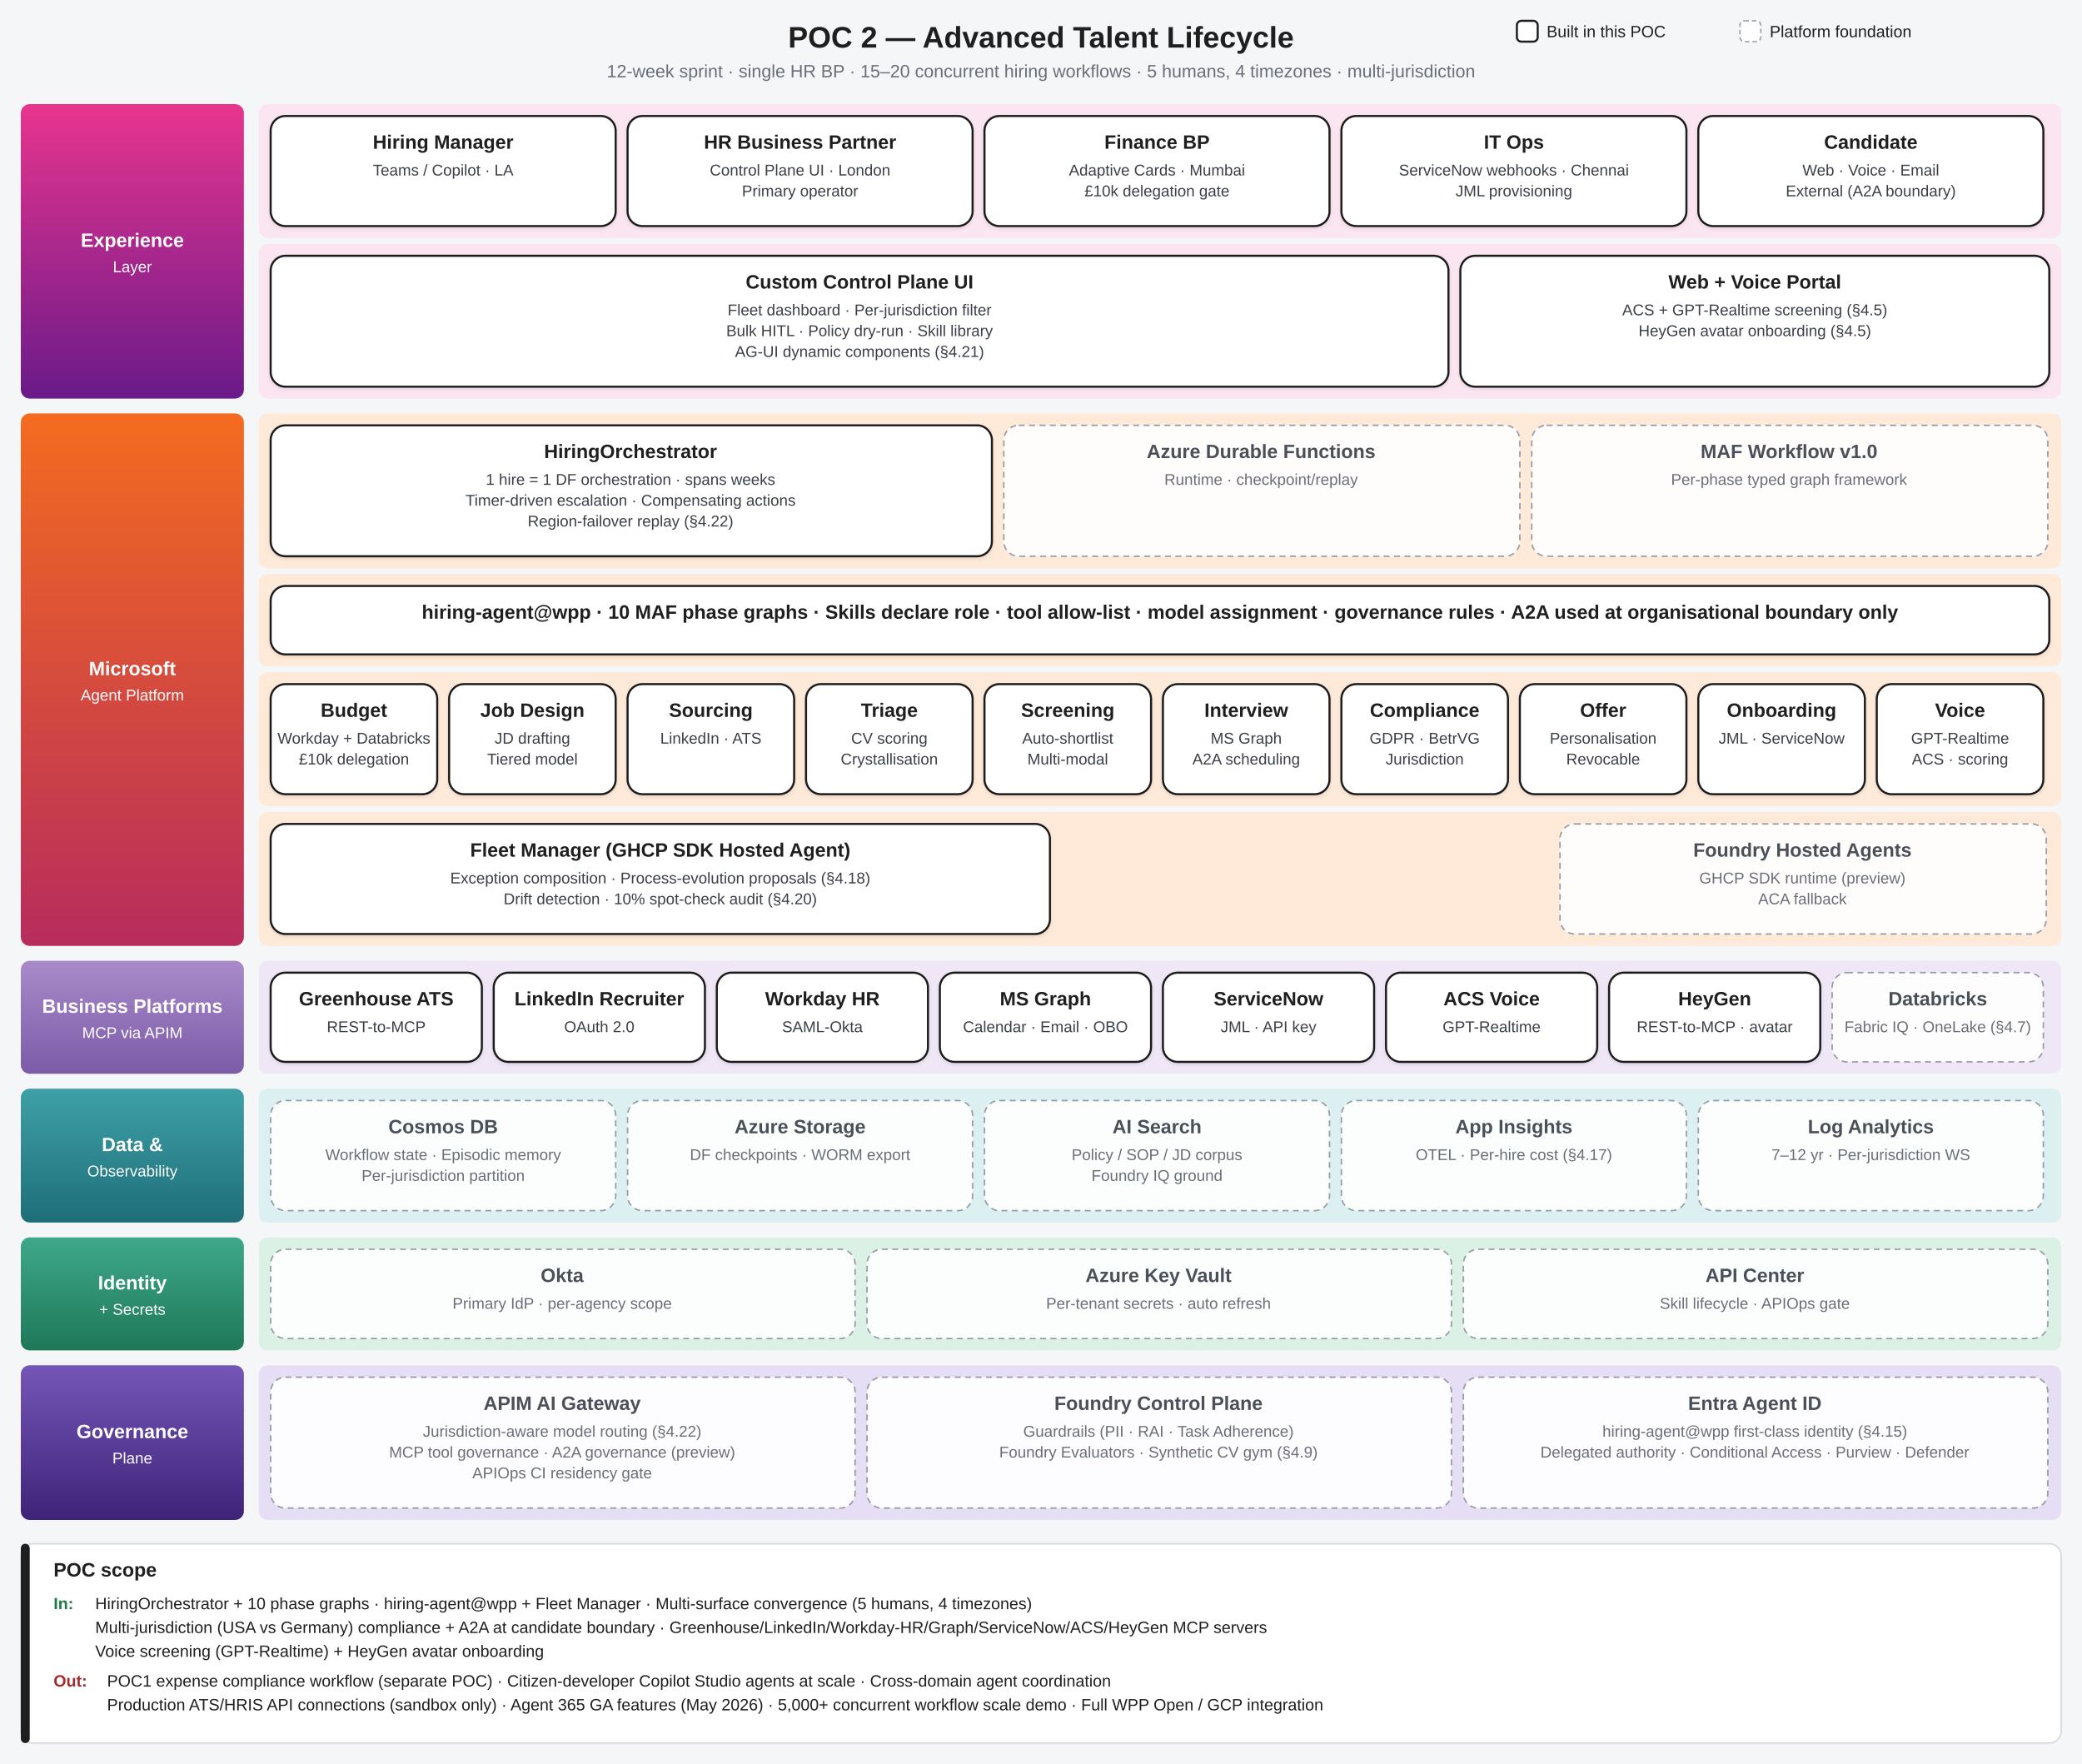
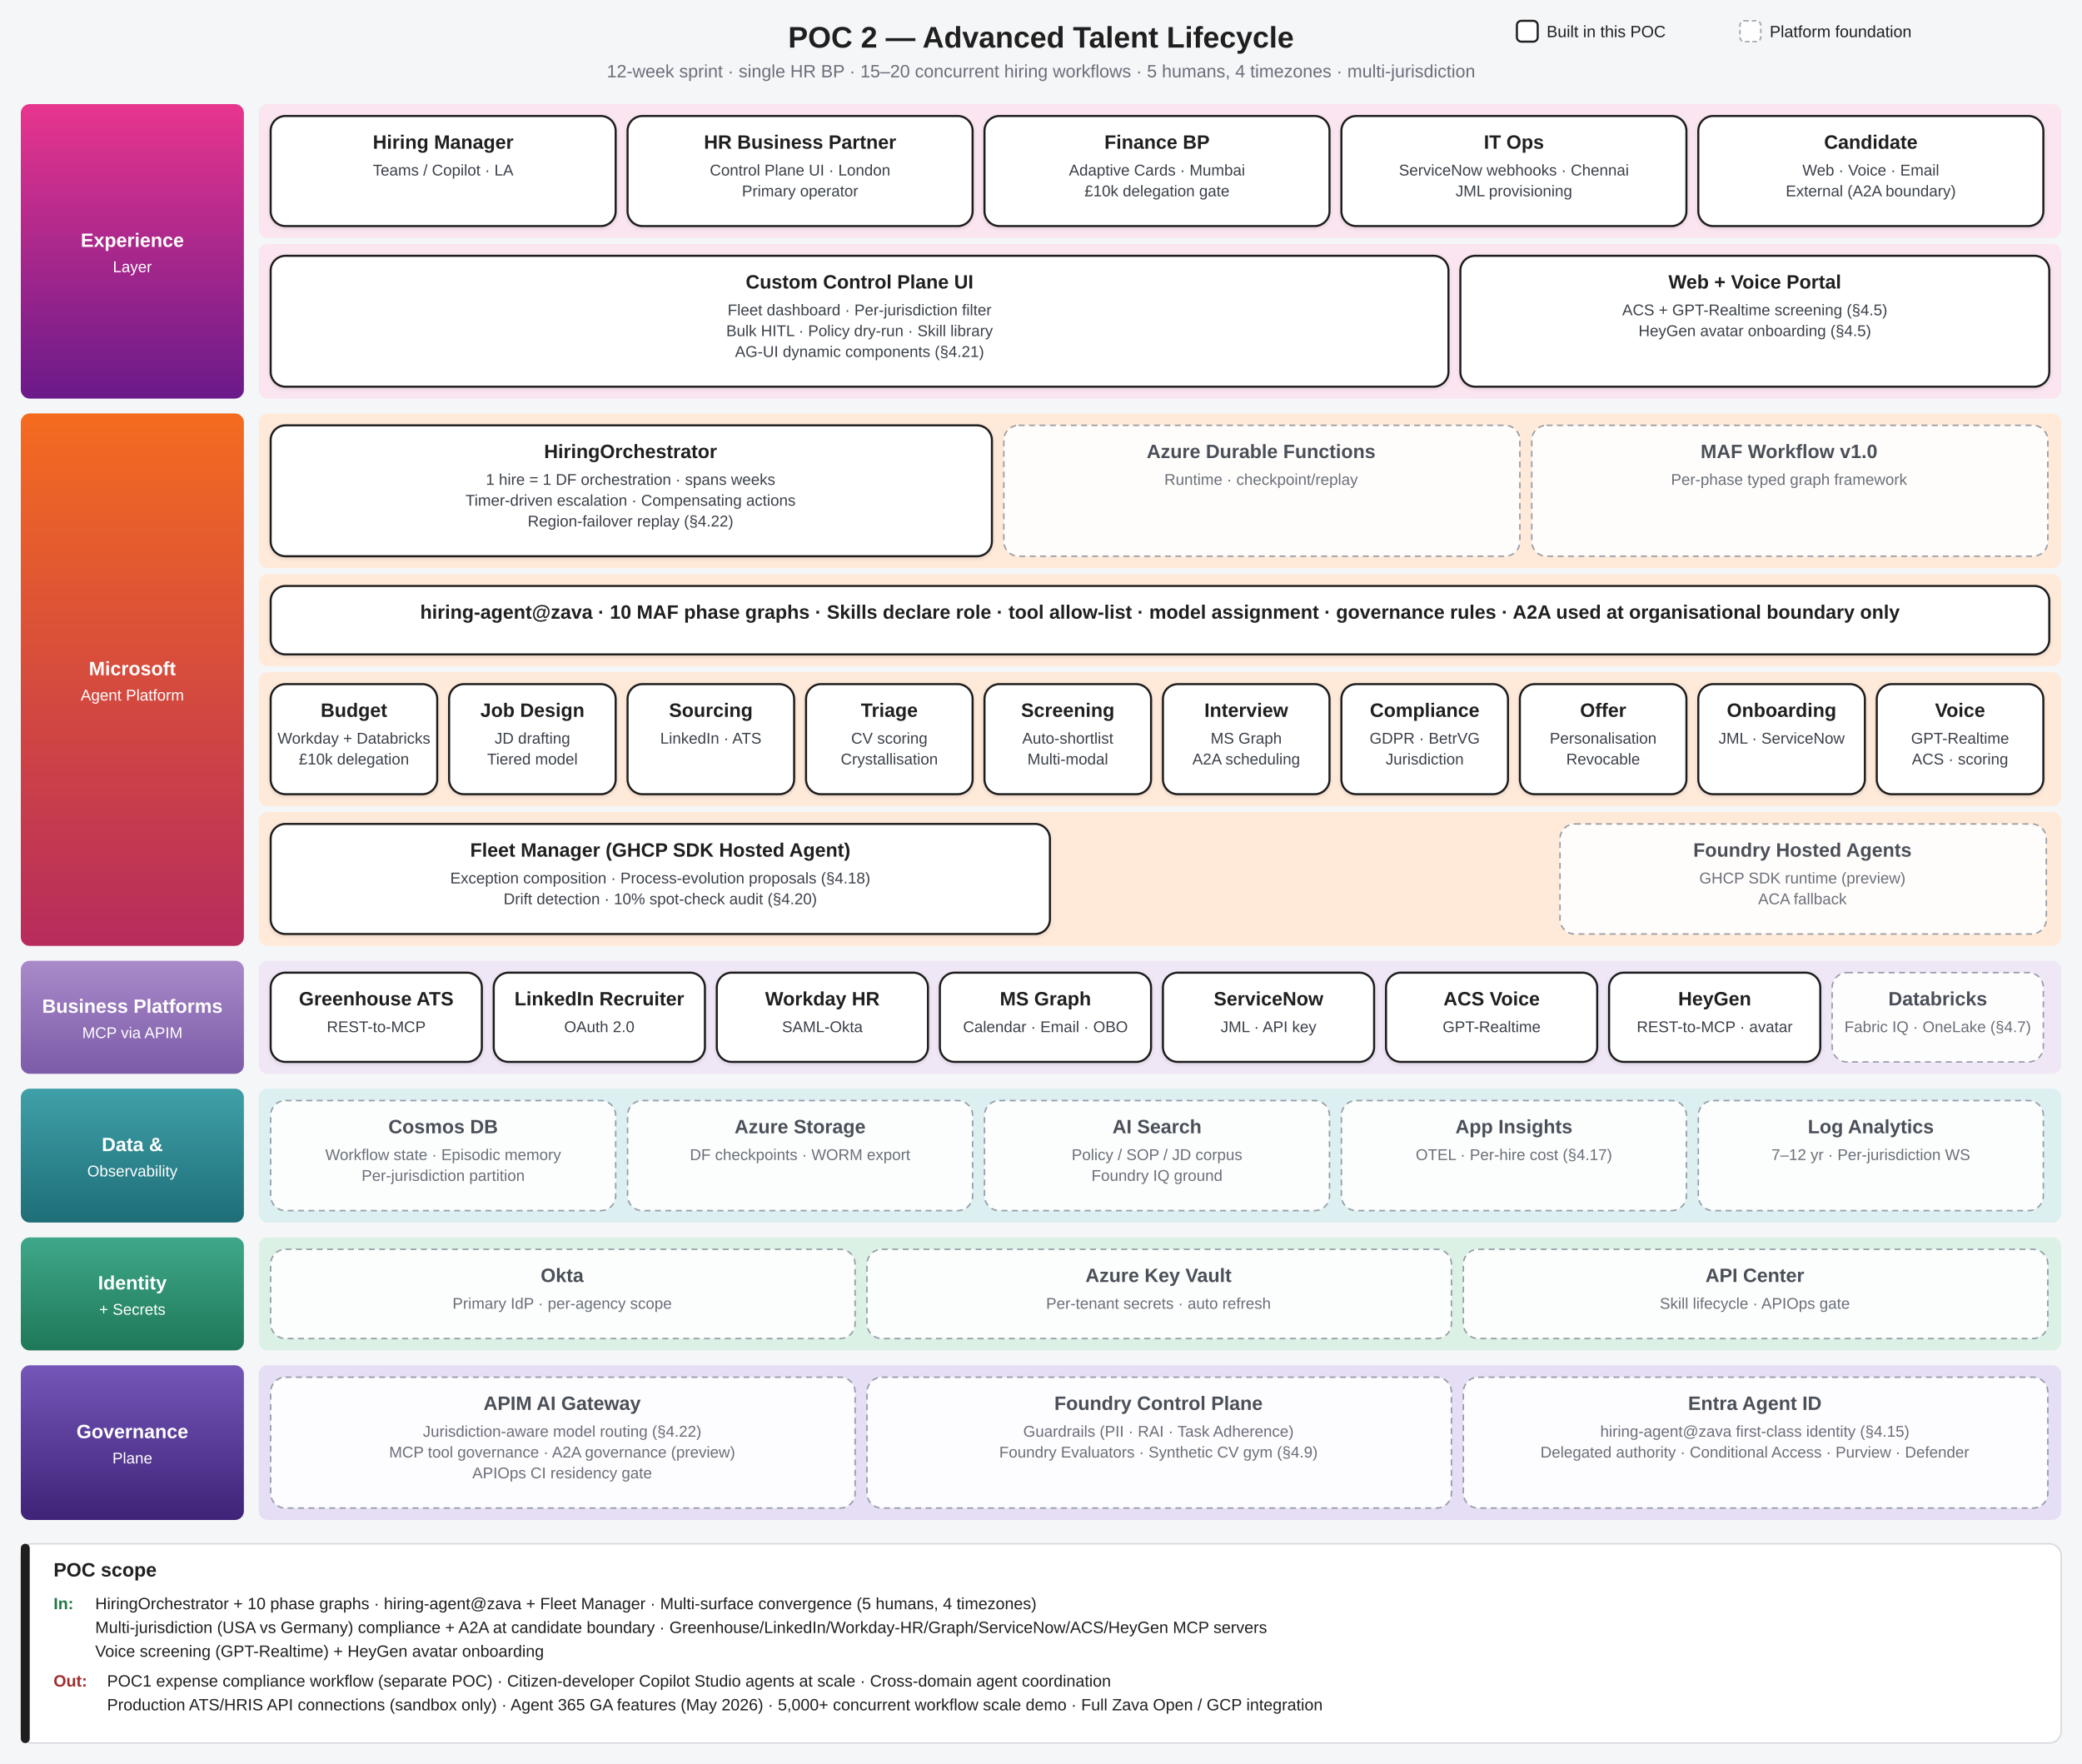
<svg xmlns="http://www.w3.org/2000/svg" viewBox="0 0 1400 1186" font-family="Segoe UI, Helvetica Neue, Arial, sans-serif" font-size="11">
  <defs>
    <linearGradient id="grad-experience" x1="0" y1="0" x2="0" y2="1">
      <stop offset="0" stop-color="#E8358E" />
      <stop offset="1" stop-color="#6A1A8A" />
    </linearGradient>
    <linearGradient id="grad-agent" x1="0" y1="0" x2="0" y2="1">
      <stop offset="0" stop-color="#F46B1F" />
      <stop offset="1" stop-color="#B72C5C" />
    </linearGradient>
    <linearGradient id="grad-business" x1="0" y1="0" x2="0" y2="1">
      <stop offset="0" stop-color="#A98AC9" />
      <stop offset="1" stop-color="#7C5BA8" />
    </linearGradient>
    <linearGradient id="grad-data" x1="0" y1="0" x2="0" y2="1">
      <stop offset="0" stop-color="#3FA0A8" />
      <stop offset="1" stop-color="#1E6E78" />
    </linearGradient>
    <linearGradient id="grad-identity" x1="0" y1="0" x2="0" y2="1">
      <stop offset="0" stop-color="#3FA88A" />
      <stop offset="1" stop-color="#1E7858" />
    </linearGradient>
    <linearGradient id="grad-governance" x1="0" y1="0" x2="0" y2="1">
      <stop offset="0" stop-color="#7456B8" />
      <stop offset="1" stop-color="#3E2378" />
    </linearGradient>
    <filter id="sh" x="-2%" y="-5%" width="104%" height="120%">
      <feDropShadow dx="0" dy="1" stdDeviation="1.2" flood-color="#000" flood-opacity="0.10" />
    </filter>
  </defs>
  <rect width="1400" height="1186" fill="#F5F6F8" />
  <text x="700" y="32" text-anchor="middle" font-size="20" font-weight="700" fill="#1F1F1F">POC 2 — Advanced Talent Lifecycle</text>
  <text x="700" y="52" text-anchor="middle" font-size="12" fill="#6A6E78">12-week sprint · single HR BP · 15–20 concurrent hiring workflows · 5 humans, 4 timezones · multi-jurisdiction</text>
  <rect x="1020" y="14" width="14" height="14" rx="3" fill="#FFFFFF" stroke="#1F1F1F" stroke-width="1.4" />
  <text x="1040" y="25" font-size="11" fill="#1F1F1F">Built in this POC</text>
  <rect x="1170" y="14" width="14" height="14" rx="3" fill="#FFFFFF" stroke="#9097A1" stroke-width="1" stroke-dasharray="3,2" opacity="0.85" />
  <text x="1190" y="25" font-size="11" fill="#1F1F1F">Platform foundation</text>
  <rect x="14" y="70" width="150" height="198" rx="6" fill="url(#grad-experience)" />
  <text x="89" y="166" text-anchor="middle" font-size="13" font-weight="700" fill="#FFFFFF">Experience</text>
  <text x="89" y="183" text-anchor="middle" font-size="10.5" font-weight="400" fill="#FFFFFF">Layer</text>
  <rect x="174" y="70" width="1212" height="90" fill="#FBE5F0" rx="6" />
  <rect x="182" y="78" width="232" height="74" rx="10" fill="#FFFFFF" stroke="#1F1F1F" stroke-width="1.4" filter="url(#sh)" />
  <text x="298" y="100" text-anchor="middle" font-size="13" font-weight="700" fill="#1F1F1F">Hiring Manager</text>
  <text x="298" y="118" text-anchor="middle" font-size="10.5" fill="#3A3F48">Teams / Copilot · LA</text>
  <rect x="422" y="78" width="232" height="74" rx="10" fill="#FFFFFF" stroke="#1F1F1F" stroke-width="1.4" filter="url(#sh)" />
  <text x="538" y="100" text-anchor="middle" font-size="13" font-weight="700" fill="#1F1F1F">HR Business Partner</text>
  <text x="538" y="118" text-anchor="middle" font-size="10.5" fill="#3A3F48">Control Plane UI · London</text>
  <text x="538" y="132" text-anchor="middle" font-size="10.5" fill="#3A3F48">Primary operator</text>
  <rect x="662" y="78" width="232" height="74" rx="10" fill="#FFFFFF" stroke="#1F1F1F" stroke-width="1.4" filter="url(#sh)" />
  <text x="778" y="100" text-anchor="middle" font-size="13" font-weight="700" fill="#1F1F1F">Finance BP</text>
  <text x="778" y="118" text-anchor="middle" font-size="10.5" fill="#3A3F48">Adaptive Cards · Mumbai</text>
  <text x="778" y="132" text-anchor="middle" font-size="10.5" fill="#3A3F48">£10k delegation gate</text>
  <rect x="902" y="78" width="232" height="74" rx="10" fill="#FFFFFF" stroke="#1F1F1F" stroke-width="1.4" filter="url(#sh)" />
  <text x="1018" y="100" text-anchor="middle" font-size="13" font-weight="700" fill="#1F1F1F">IT Ops</text>
  <text x="1018" y="118" text-anchor="middle" font-size="10.5" fill="#3A3F48">ServiceNow webhooks · Chennai</text>
  <text x="1018" y="132" text-anchor="middle" font-size="10.5" fill="#3A3F48">JML provisioning</text>
  <rect x="1142" y="78" width="232" height="74" rx="10" fill="#FFFFFF" stroke="#1F1F1F" stroke-width="1.4" filter="url(#sh)" />
  <text x="1258" y="100" text-anchor="middle" font-size="13" font-weight="700" fill="#1F1F1F">Candidate</text>
  <text x="1258" y="118" text-anchor="middle" font-size="10.5" fill="#3A3F48">Web · Voice · Email</text>
  <text x="1258" y="132" text-anchor="middle" font-size="10.5" fill="#3A3F48">External (A2A boundary)</text>
  <rect x="174" y="164" width="1212" height="104" fill="#FBE5F0" rx="6" />
  <rect x="182" y="172" width="792" height="88" rx="10" fill="#FFFFFF" stroke="#1F1F1F" stroke-width="1.4" filter="url(#sh)" />
  <text x="578" y="194" text-anchor="middle" font-size="13" font-weight="700" fill="#1F1F1F">Custom Control Plane UI</text>
  <text x="578" y="212" text-anchor="middle" font-size="10.5" fill="#3A3F48">Fleet dashboard · Per-jurisdiction filter</text>
  <text x="578" y="226" text-anchor="middle" font-size="10.5" fill="#3A3F48">Bulk HITL · Policy dry-run · Skill library</text>
  <text x="578" y="240" text-anchor="middle" font-size="10.5" fill="#3A3F48">AG-UI dynamic components (§4.21)</text>
  <rect x="982" y="172" width="396" height="88" rx="10" fill="#FFFFFF" stroke="#1F1F1F" stroke-width="1.4" filter="url(#sh)" />
  <text x="1180" y="194" text-anchor="middle" font-size="13" font-weight="700" fill="#1F1F1F">Web + Voice Portal</text>
  <text x="1180" y="212" text-anchor="middle" font-size="10.5" fill="#3A3F48">ACS + GPT-Realtime screening (§4.5)</text>
  <text x="1180" y="226" text-anchor="middle" font-size="10.5" fill="#3A3F48">HeyGen avatar onboarding (§4.5)</text>
  <rect x="14" y="278" width="150" height="358" rx="6" fill="url(#grad-agent)" />
  <text x="89" y="454" text-anchor="middle" font-size="13" font-weight="700" fill="#FFFFFF">Microsoft</text>
  <text x="89" y="471" text-anchor="middle" font-size="10.5" font-weight="400" fill="#FFFFFF">Agent Platform</text>
  <rect x="174" y="278" width="1212" height="104" fill="#FFE9D9" rx="6" />
  <rect x="182" y="286" width="485" height="88" rx="10" fill="#FFFFFF" stroke="#1F1F1F" stroke-width="1.4" filter="url(#sh)" />
  <text x="424" y="308" text-anchor="middle" font-size="13" font-weight="700" fill="#1F1F1F">HiringOrchestrator</text>
  <text x="424" y="326" text-anchor="middle" font-size="10.5" fill="#3A3F48">1 hire = 1 DF orchestration · spans weeks</text>
  <text x="424" y="340" text-anchor="middle" font-size="10.5" fill="#3A3F48">Timer-driven escalation · Compensating actions</text>
  <text x="424" y="354" text-anchor="middle" font-size="10.5" fill="#3A3F48">Region-failover replay (§4.22)</text>
  <rect x="675" y="286" width="347" height="88" rx="10" fill="#FFFFFF" stroke="#9097A1" stroke-width="1" stroke-dasharray="4,3" opacity="0.92" />
  <text x="848" y="308" text-anchor="middle" font-size="13" font-weight="700" fill="#4A4F58">Azure Durable Functions</text>
  <text x="848" y="326" text-anchor="middle" font-size="10.5" fill="#6A6E78">Runtime · checkpoint/replay</text>
  <rect x="1030" y="286" width="347" height="88" rx="10" fill="#FFFFFF" stroke="#9097A1" stroke-width="1" stroke-dasharray="4,3" opacity="0.92" />
  <text x="1203" y="308" text-anchor="middle" font-size="13" font-weight="700" fill="#4A4F58">MAF Workflow v1.0</text>
  <text x="1203" y="326" text-anchor="middle" font-size="10.5" fill="#6A6E78">Per-phase typed graph framework</text>
  <rect x="174" y="386" width="1212" height="62" fill="#FFE9D9" rx="6" />
  <rect x="182" y="394" width="1196" height="46" rx="10" fill="#FFFFFF" stroke="#1F1F1F" stroke-width="1.4" filter="url(#sh)" />
-   <text x="780" y="416" text-anchor="middle" font-size="13" font-weight="700" fill="#1F1F1F">hiring-agent@wpp · 10 MAF phase graphs · Skills declare role · tool allow-list · model assignment · governance rules · A2A used at organisational boundary only</text>
+   <text x="780" y="416" text-anchor="middle" font-size="13" font-weight="700" fill="#1F1F1F">hiring-agent@zava · 10 MAF phase graphs · Skills declare role · tool allow-list · model assignment · governance rules · A2A used at organisational boundary only</text>
  <rect x="174" y="452" width="1212" height="90" fill="#FFE9D9" rx="6" />
  <rect x="182" y="460" width="112" height="74" rx="10" fill="#FFFFFF" stroke="#1F1F1F" stroke-width="1.4" filter="url(#sh)" />
  <text x="238" y="482" text-anchor="middle" font-size="13" font-weight="700" fill="#1F1F1F">Budget</text>
  <text x="238" y="500" text-anchor="middle" font-size="10.5" fill="#3A3F48">Workday + Databricks</text>
  <text x="238" y="514" text-anchor="middle" font-size="10.5" fill="#3A3F48">£10k delegation</text>
  <rect x="302" y="460" width="112" height="74" rx="10" fill="#FFFFFF" stroke="#1F1F1F" stroke-width="1.4" filter="url(#sh)" />
  <text x="358" y="482" text-anchor="middle" font-size="13" font-weight="700" fill="#1F1F1F">Job Design</text>
  <text x="358" y="500" text-anchor="middle" font-size="10.5" fill="#3A3F48">JD drafting</text>
  <text x="358" y="514" text-anchor="middle" font-size="10.5" fill="#3A3F48">Tiered model</text>
  <rect x="422" y="460" width="112" height="74" rx="10" fill="#FFFFFF" stroke="#1F1F1F" stroke-width="1.4" filter="url(#sh)" />
  <text x="478" y="482" text-anchor="middle" font-size="13" font-weight="700" fill="#1F1F1F">Sourcing</text>
  <text x="478" y="500" text-anchor="middle" font-size="10.5" fill="#3A3F48">LinkedIn · ATS</text>
  <rect x="542" y="460" width="112" height="74" rx="10" fill="#FFFFFF" stroke="#1F1F1F" stroke-width="1.4" filter="url(#sh)" />
  <text x="598" y="482" text-anchor="middle" font-size="13" font-weight="700" fill="#1F1F1F">Triage</text>
  <text x="598" y="500" text-anchor="middle" font-size="10.5" fill="#3A3F48">CV scoring</text>
  <text x="598" y="514" text-anchor="middle" font-size="10.5" fill="#3A3F48">Crystallisation</text>
  <rect x="662" y="460" width="112" height="74" rx="10" fill="#FFFFFF" stroke="#1F1F1F" stroke-width="1.4" filter="url(#sh)" />
  <text x="718" y="482" text-anchor="middle" font-size="13" font-weight="700" fill="#1F1F1F">Screening</text>
  <text x="718" y="500" text-anchor="middle" font-size="10.5" fill="#3A3F48">Auto-shortlist</text>
  <text x="718" y="514" text-anchor="middle" font-size="10.5" fill="#3A3F48">Multi-modal</text>
  <rect x="782" y="460" width="112" height="74" rx="10" fill="#FFFFFF" stroke="#1F1F1F" stroke-width="1.4" filter="url(#sh)" />
  <text x="838" y="482" text-anchor="middle" font-size="13" font-weight="700" fill="#1F1F1F">Interview</text>
  <text x="838" y="500" text-anchor="middle" font-size="10.5" fill="#3A3F48">MS Graph</text>
  <text x="838" y="514" text-anchor="middle" font-size="10.5" fill="#3A3F48">A2A scheduling</text>
  <rect x="902" y="460" width="112" height="74" rx="10" fill="#FFFFFF" stroke="#1F1F1F" stroke-width="1.4" filter="url(#sh)" />
  <text x="958" y="482" text-anchor="middle" font-size="13" font-weight="700" fill="#1F1F1F">Compliance</text>
  <text x="958" y="500" text-anchor="middle" font-size="10.5" fill="#3A3F48">GDPR · BetrVG</text>
  <text x="958" y="514" text-anchor="middle" font-size="10.5" fill="#3A3F48">Jurisdiction</text>
  <rect x="1022" y="460" width="112" height="74" rx="10" fill="#FFFFFF" stroke="#1F1F1F" stroke-width="1.4" filter="url(#sh)" />
  <text x="1078" y="482" text-anchor="middle" font-size="13" font-weight="700" fill="#1F1F1F">Offer</text>
  <text x="1078" y="500" text-anchor="middle" font-size="10.5" fill="#3A3F48">Personalisation</text>
  <text x="1078" y="514" text-anchor="middle" font-size="10.5" fill="#3A3F48">Revocable</text>
  <rect x="1142" y="460" width="112" height="74" rx="10" fill="#FFFFFF" stroke="#1F1F1F" stroke-width="1.4" filter="url(#sh)" />
  <text x="1198" y="482" text-anchor="middle" font-size="13" font-weight="700" fill="#1F1F1F">Onboarding</text>
  <text x="1198" y="500" text-anchor="middle" font-size="10.5" fill="#3A3F48">JML · ServiceNow</text>
  <rect x="1262" y="460" width="112" height="74" rx="10" fill="#FFFFFF" stroke="#1F1F1F" stroke-width="1.4" filter="url(#sh)" />
  <text x="1318" y="482" text-anchor="middle" font-size="13" font-weight="700" fill="#1F1F1F">Voice</text>
  <text x="1318" y="500" text-anchor="middle" font-size="10.5" fill="#3A3F48">GPT-Realtime</text>
  <text x="1318" y="514" text-anchor="middle" font-size="10.5" fill="#3A3F48">ACS · scoring</text>
  <rect x="174" y="546" width="1212" height="90" fill="#FFE9D9" rx="6" />
  <rect x="182" y="554" width="524" height="74" rx="10" fill="#FFFFFF" stroke="#1F1F1F" stroke-width="1.4" filter="url(#sh)" />
  <text x="444" y="576" text-anchor="middle" font-size="13" font-weight="700" fill="#1F1F1F">Fleet Manager (GHCP SDK Hosted Agent)</text>
  <text x="444" y="594" text-anchor="middle" font-size="10.5" fill="#3A3F48">Exception composition · Process-evolution proposals (§4.18)</text>
  <text x="444" y="608" text-anchor="middle" font-size="10.5" fill="#3A3F48">Drift detection · 10% spot-check audit (§4.20)</text>
  <rect x="1049" y="554" width="327" height="74" rx="10" fill="#FFFFFF" stroke="#9097A1" stroke-width="1" stroke-dasharray="4,3" opacity="0.92" />
  <text x="1212" y="576" text-anchor="middle" font-size="13" font-weight="700" fill="#4A4F58">Foundry Hosted Agents</text>
  <text x="1212" y="594" text-anchor="middle" font-size="10.5" fill="#6A6E78">GHCP SDK runtime (preview)</text>
  <text x="1212" y="608" text-anchor="middle" font-size="10.5" fill="#6A6E78">ACA fallback</text>
  <rect x="14" y="646" width="150" height="76" rx="6" fill="url(#grad-business)" />
  <text x="89" y="681" text-anchor="middle" font-size="13" font-weight="700" fill="#FFFFFF">Business Platforms</text>
  <text x="89" y="698" text-anchor="middle" font-size="10.5" font-weight="400" fill="#FFFFFF">MCP via APIM</text>
  <rect x="174" y="646" width="1212" height="76" fill="#EFE6F6" rx="6" />
  <rect x="182" y="654" width="142" height="60" rx="10" fill="#FFFFFF" stroke="#1F1F1F" stroke-width="1.4" filter="url(#sh)" />
  <text x="253" y="676" text-anchor="middle" font-size="13" font-weight="700" fill="#1F1F1F">Greenhouse ATS</text>
  <text x="253" y="694" text-anchor="middle" font-size="10.5" fill="#3A3F48">REST-to-MCP</text>
  <rect x="332" y="654" width="142" height="60" rx="10" fill="#FFFFFF" stroke="#1F1F1F" stroke-width="1.4" filter="url(#sh)" />
  <text x="403" y="676" text-anchor="middle" font-size="13" font-weight="700" fill="#1F1F1F">LinkedIn Recruiter</text>
  <text x="403" y="694" text-anchor="middle" font-size="10.5" fill="#3A3F48">OAuth 2.0</text>
  <rect x="482" y="654" width="142" height="60" rx="10" fill="#FFFFFF" stroke="#1F1F1F" stroke-width="1.4" filter="url(#sh)" />
  <text x="553" y="676" text-anchor="middle" font-size="13" font-weight="700" fill="#1F1F1F">Workday HR</text>
  <text x="553" y="694" text-anchor="middle" font-size="10.5" fill="#3A3F48">SAML-Okta</text>
  <rect x="632" y="654" width="142" height="60" rx="10" fill="#FFFFFF" stroke="#1F1F1F" stroke-width="1.4" filter="url(#sh)" />
  <text x="703" y="676" text-anchor="middle" font-size="13" font-weight="700" fill="#1F1F1F">MS Graph</text>
  <text x="703" y="694" text-anchor="middle" font-size="10.5" fill="#3A3F48">Calendar · Email · OBO</text>
  <rect x="782" y="654" width="142" height="60" rx="10" fill="#FFFFFF" stroke="#1F1F1F" stroke-width="1.4" filter="url(#sh)" />
  <text x="853" y="676" text-anchor="middle" font-size="13" font-weight="700" fill="#1F1F1F">ServiceNow</text>
  <text x="853" y="694" text-anchor="middle" font-size="10.5" fill="#3A3F48">JML · API key</text>
  <rect x="932" y="654" width="142" height="60" rx="10" fill="#FFFFFF" stroke="#1F1F1F" stroke-width="1.4" filter="url(#sh)" />
  <text x="1003" y="676" text-anchor="middle" font-size="13" font-weight="700" fill="#1F1F1F">ACS Voice</text>
  <text x="1003" y="694" text-anchor="middle" font-size="10.5" fill="#3A3F48">GPT-Realtime</text>
  <rect x="1082" y="654" width="142" height="60" rx="10" fill="#FFFFFF" stroke="#1F1F1F" stroke-width="1.4" filter="url(#sh)" />
  <text x="1153" y="676" text-anchor="middle" font-size="13" font-weight="700" fill="#1F1F1F">HeyGen</text>
  <text x="1153" y="694" text-anchor="middle" font-size="10.5" fill="#3A3F48">REST-to-MCP · avatar</text>
  <rect x="1232" y="654" width="142" height="60" rx="10" fill="#FFFFFF" stroke="#9097A1" stroke-width="1" stroke-dasharray="4,3" opacity="0.92" />
  <text x="1303" y="676" text-anchor="middle" font-size="13" font-weight="700" fill="#4A4F58">Databricks</text>
  <text x="1303" y="694" text-anchor="middle" font-size="10.5" fill="#6A6E78">Fabric IQ · OneLake (§4.7)</text>
  <rect x="14" y="732" width="150" height="90" rx="6" fill="url(#grad-data)" />
  <text x="89" y="774" text-anchor="middle" font-size="13" font-weight="700" fill="#FFFFFF">Data &amp;</text>
  <text x="89" y="791" text-anchor="middle" font-size="10.5" font-weight="400" fill="#FFFFFF">Observability</text>
  <rect x="174" y="732" width="1212" height="90" fill="#DCEFF1" rx="6" />
  <rect x="182" y="740" width="232" height="74" rx="10" fill="#FFFFFF" stroke="#9097A1" stroke-width="1" stroke-dasharray="4,3" opacity="0.92" />
  <text x="298" y="762" text-anchor="middle" font-size="13" font-weight="700" fill="#4A4F58">Cosmos DB</text>
  <text x="298" y="780" text-anchor="middle" font-size="10.5" fill="#6A6E78">Workflow state · Episodic memory</text>
  <text x="298" y="794" text-anchor="middle" font-size="10.5" fill="#6A6E78">Per-jurisdiction partition</text>
  <rect x="422" y="740" width="232" height="74" rx="10" fill="#FFFFFF" stroke="#9097A1" stroke-width="1" stroke-dasharray="4,3" opacity="0.92" />
  <text x="538" y="762" text-anchor="middle" font-size="13" font-weight="700" fill="#4A4F58">Azure Storage</text>
  <text x="538" y="780" text-anchor="middle" font-size="10.5" fill="#6A6E78">DF checkpoints · WORM export</text>
  <rect x="662" y="740" width="232" height="74" rx="10" fill="#FFFFFF" stroke="#9097A1" stroke-width="1" stroke-dasharray="4,3" opacity="0.92" />
  <text x="778" y="762" text-anchor="middle" font-size="13" font-weight="700" fill="#4A4F58">AI Search</text>
  <text x="778" y="780" text-anchor="middle" font-size="10.5" fill="#6A6E78">Policy / SOP / JD corpus</text>
  <text x="778" y="794" text-anchor="middle" font-size="10.5" fill="#6A6E78">Foundry IQ ground</text>
  <rect x="902" y="740" width="232" height="74" rx="10" fill="#FFFFFF" stroke="#9097A1" stroke-width="1" stroke-dasharray="4,3" opacity="0.92" />
  <text x="1018" y="762" text-anchor="middle" font-size="13" font-weight="700" fill="#4A4F58">App Insights</text>
  <text x="1018" y="780" text-anchor="middle" font-size="10.5" fill="#6A6E78">OTEL · Per-hire cost (§4.17)</text>
  <rect x="1142" y="740" width="232" height="74" rx="10" fill="#FFFFFF" stroke="#9097A1" stroke-width="1" stroke-dasharray="4,3" opacity="0.92" />
  <text x="1258" y="762" text-anchor="middle" font-size="13" font-weight="700" fill="#4A4F58">Log Analytics</text>
  <text x="1258" y="780" text-anchor="middle" font-size="10.5" fill="#6A6E78">7–12 yr · Per-jurisdiction WS</text>
  <rect x="14" y="832" width="150" height="76" rx="6" fill="url(#grad-identity)" />
  <text x="89" y="867" text-anchor="middle" font-size="13" font-weight="700" fill="#FFFFFF">Identity</text>
  <text x="89" y="884" text-anchor="middle" font-size="10.5" font-weight="400" fill="#FFFFFF">+ Secrets</text>
  <rect x="174" y="832" width="1212" height="76" fill="#DCF1E6" rx="6" />
  <rect x="182" y="840" width="393" height="60" rx="10" fill="#FFFFFF" stroke="#9097A1" stroke-width="1" stroke-dasharray="4,3" opacity="0.92" />
  <text x="378" y="862" text-anchor="middle" font-size="13" font-weight="700" fill="#4A4F58">Okta</text>
  <text x="378" y="880" text-anchor="middle" font-size="10.5" fill="#6A6E78">Primary IdP · per-agency scope</text>
  <rect x="583" y="840" width="393" height="60" rx="10" fill="#FFFFFF" stroke="#9097A1" stroke-width="1" stroke-dasharray="4,3" opacity="0.92" />
  <text x="779" y="862" text-anchor="middle" font-size="13" font-weight="700" fill="#4A4F58">Azure Key Vault</text>
  <text x="779" y="880" text-anchor="middle" font-size="10.5" fill="#6A6E78">Per-tenant secrets · auto refresh</text>
  <rect x="984" y="840" width="393" height="60" rx="10" fill="#FFFFFF" stroke="#9097A1" stroke-width="1" stroke-dasharray="4,3" opacity="0.92" />
  <text x="1180" y="862" text-anchor="middle" font-size="13" font-weight="700" fill="#4A4F58">API Center</text>
  <text x="1180" y="880" text-anchor="middle" font-size="10.5" fill="#6A6E78">Skill lifecycle · APIOps gate</text>
  <rect x="14" y="918" width="150" height="104" rx="6" fill="url(#grad-governance)" />
  <text x="89" y="967" text-anchor="middle" font-size="13" font-weight="700" fill="#FFFFFF">Governance</text>
  <text x="89" y="984" text-anchor="middle" font-size="10.5" font-weight="400" fill="#FFFFFF">Plane</text>
  <rect x="174" y="918" width="1212" height="104" fill="#E5DEF4" rx="6" />
  <rect x="182" y="926" width="393" height="88" rx="10" fill="#FFFFFF" stroke="#9097A1" stroke-width="1" stroke-dasharray="4,3" opacity="0.92" />
  <text x="378" y="948" text-anchor="middle" font-size="13" font-weight="700" fill="#4A4F58">APIM AI Gateway</text>
  <text x="378" y="966" text-anchor="middle" font-size="10.5" fill="#6A6E78">Jurisdiction-aware model routing (§4.22)</text>
  <text x="378" y="980" text-anchor="middle" font-size="10.5" fill="#6A6E78">MCP tool governance · A2A governance (preview)</text>
  <text x="378" y="994" text-anchor="middle" font-size="10.5" fill="#6A6E78">APIOps CI residency gate</text>
  <rect x="583" y="926" width="393" height="88" rx="10" fill="#FFFFFF" stroke="#9097A1" stroke-width="1" stroke-dasharray="4,3" opacity="0.92" />
  <text x="779" y="948" text-anchor="middle" font-size="13" font-weight="700" fill="#4A4F58">Foundry Control Plane</text>
  <text x="779" y="966" text-anchor="middle" font-size="10.5" fill="#6A6E78">Guardrails (PII · RAI · Task Adherence)</text>
  <text x="779" y="980" text-anchor="middle" font-size="10.5" fill="#6A6E78">Foundry Evaluators · Synthetic CV gym (§4.9)</text>
  <rect x="984" y="926" width="393" height="88" rx="10" fill="#FFFFFF" stroke="#9097A1" stroke-width="1" stroke-dasharray="4,3" opacity="0.92" />
  <text x="1180" y="948" text-anchor="middle" font-size="13" font-weight="700" fill="#4A4F58">Entra Agent ID</text>
-   <text x="1180" y="966" text-anchor="middle" font-size="10.5" fill="#6A6E78">hiring-agent@wpp first-class identity (§4.15)</text>
+   <text x="1180" y="966" text-anchor="middle" font-size="10.5" fill="#6A6E78">hiring-agent@zava first-class identity (§4.15)</text>
  <text x="1180" y="980" text-anchor="middle" font-size="10.5" fill="#6A6E78">Delegated authority · Conditional Access · Purview · Defender</text>
  <rect x="14" y="1038" width="1372" height="134" rx="8" fill="#FFFFFF" stroke="#D6D9DE" />
  <rect x="14" y="1038" width="6" height="134" rx="3" fill="#1F1F1F" />
  <text x="36" y="1060" font-size="13" font-weight="700" fill="#1F1F1F">POC scope</text>
  <text x="36" y="1082" font-size="11" font-weight="700" fill="#1F7A45">In:</text>
-   <text x="64" y="1082" font-size="11" fill="#1F1F1F">HiringOrchestrator + 10 phase graphs · hiring-agent@wpp + Fleet Manager · Multi-surface convergence (5 humans, 4 timezones)</text>
+   <text x="64" y="1082" font-size="11" fill="#1F1F1F">HiringOrchestrator + 10 phase graphs · hiring-agent@zava + Fleet Manager · Multi-surface convergence (5 humans, 4 timezones)</text>
  <text x="64" y="1098" font-size="11" fill="#1F1F1F">Multi-jurisdiction (USA vs Germany) compliance + A2A at candidate boundary · Greenhouse/LinkedIn/Workday-HR/Graph/ServiceNow/ACS/HeyGen MCP servers</text>
  <text x="64" y="1114" font-size="11" fill="#1F1F1F">Voice screening (GPT-Realtime) + HeyGen avatar onboarding</text>
  <text x="36" y="1134" font-size="11" font-weight="700" fill="#A02C2C">Out:</text>
  <text x="72" y="1134" font-size="11" fill="#1F1F1F">POC1 expense compliance workflow (separate POC) · Citizen-developer Copilot Studio agents at scale · Cross-domain agent coordination</text>
-   <text x="72" y="1150" font-size="11" fill="#1F1F1F">Production ATS/HRIS API connections (sandbox only) · Agent 365 GA features (May 2026) · 5,000+ concurrent workflow scale demo · Full WPP Open / GCP integration</text>
+   <text x="72" y="1150" font-size="11" fill="#1F1F1F">Production ATS/HRIS API connections (sandbox only) · Agent 365 GA features (May 2026) · 5,000+ concurrent workflow scale demo · Full Zava Open / GCP integration</text>
</svg>
